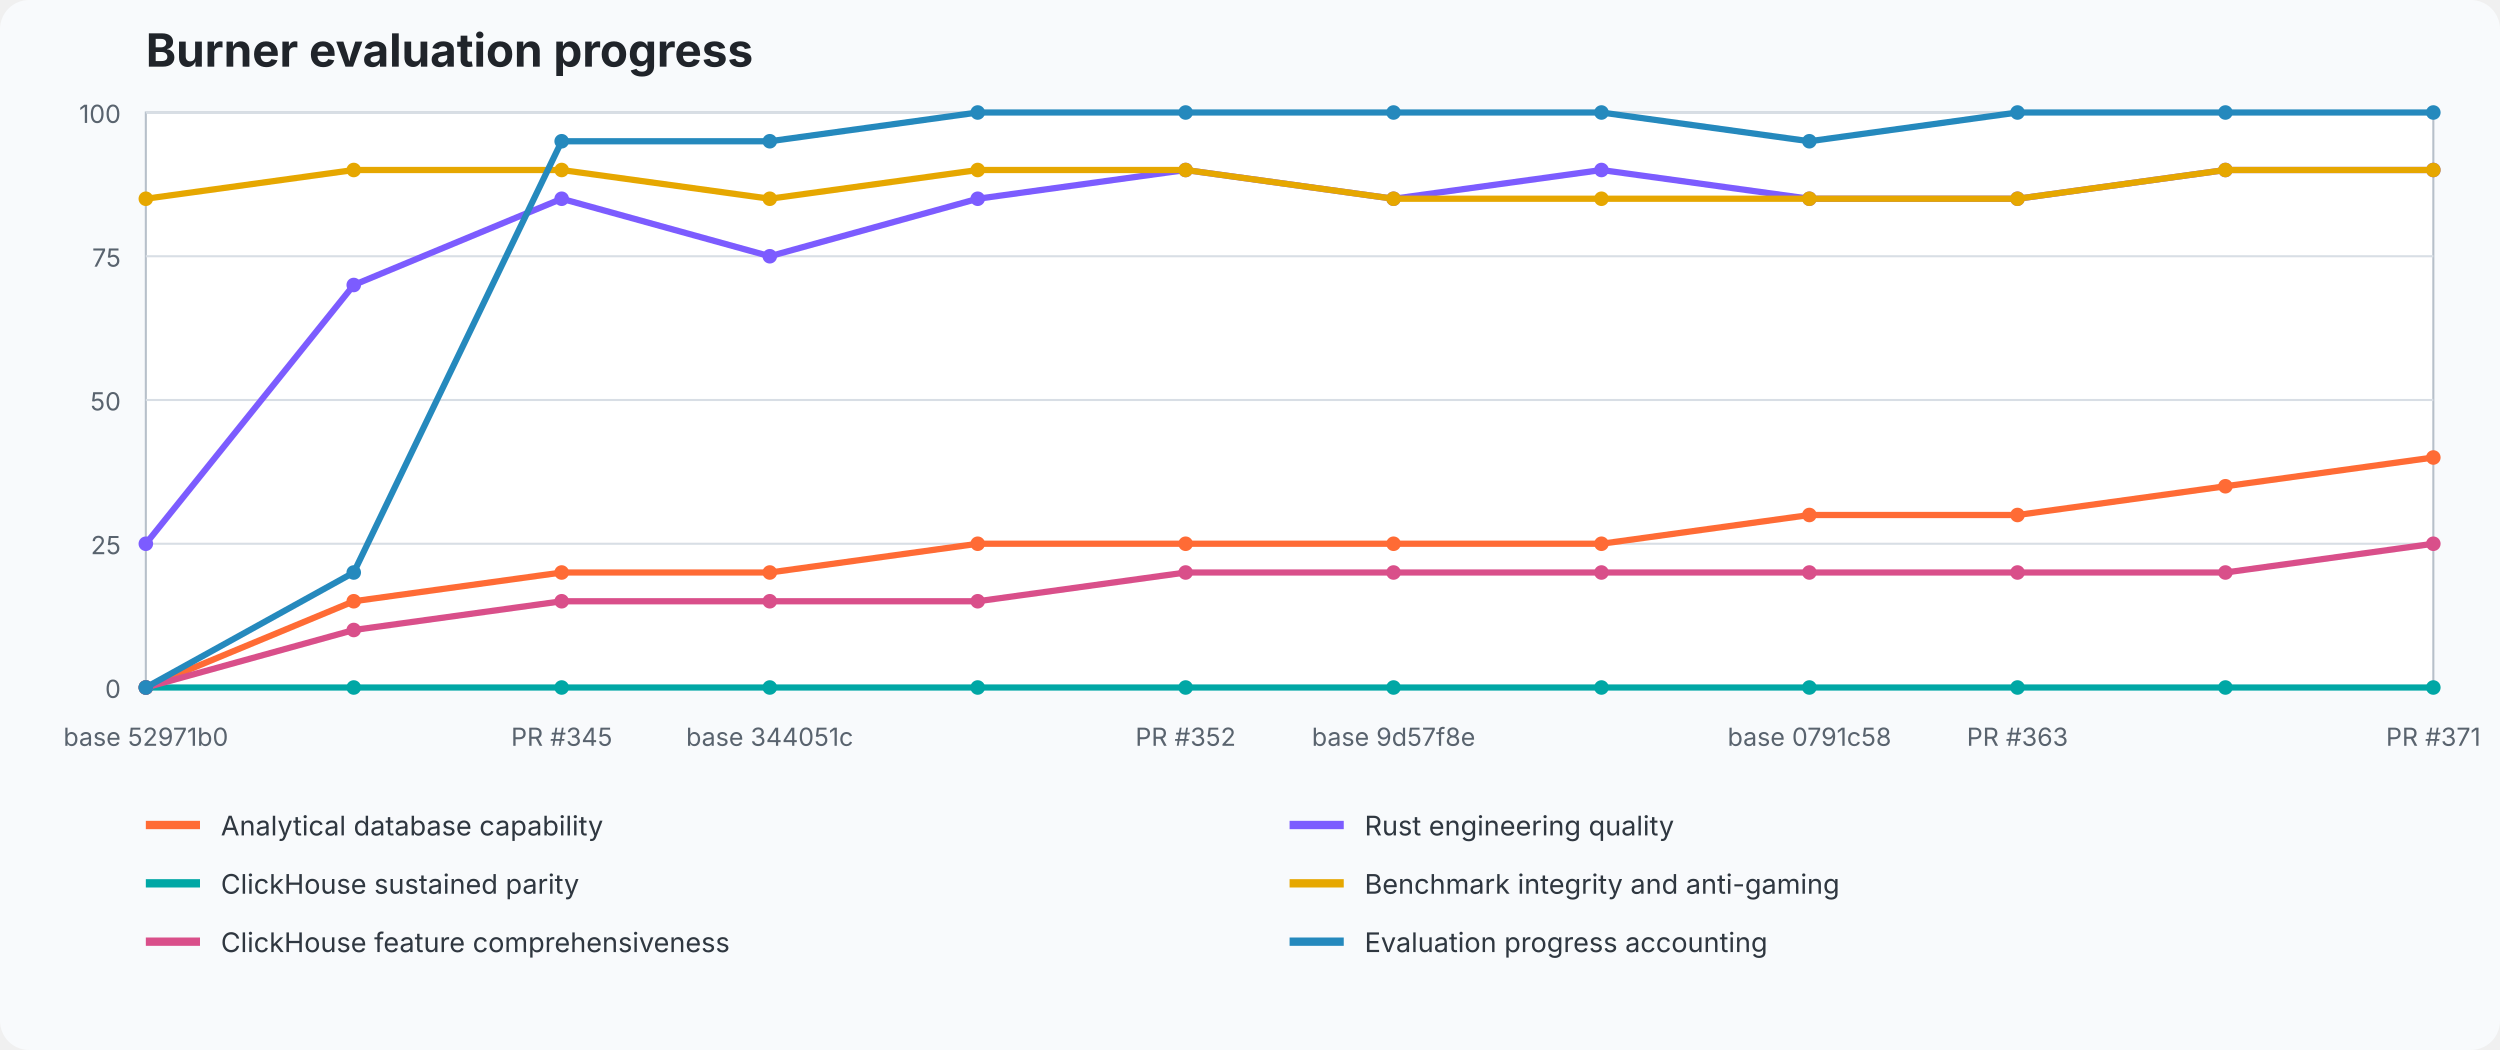
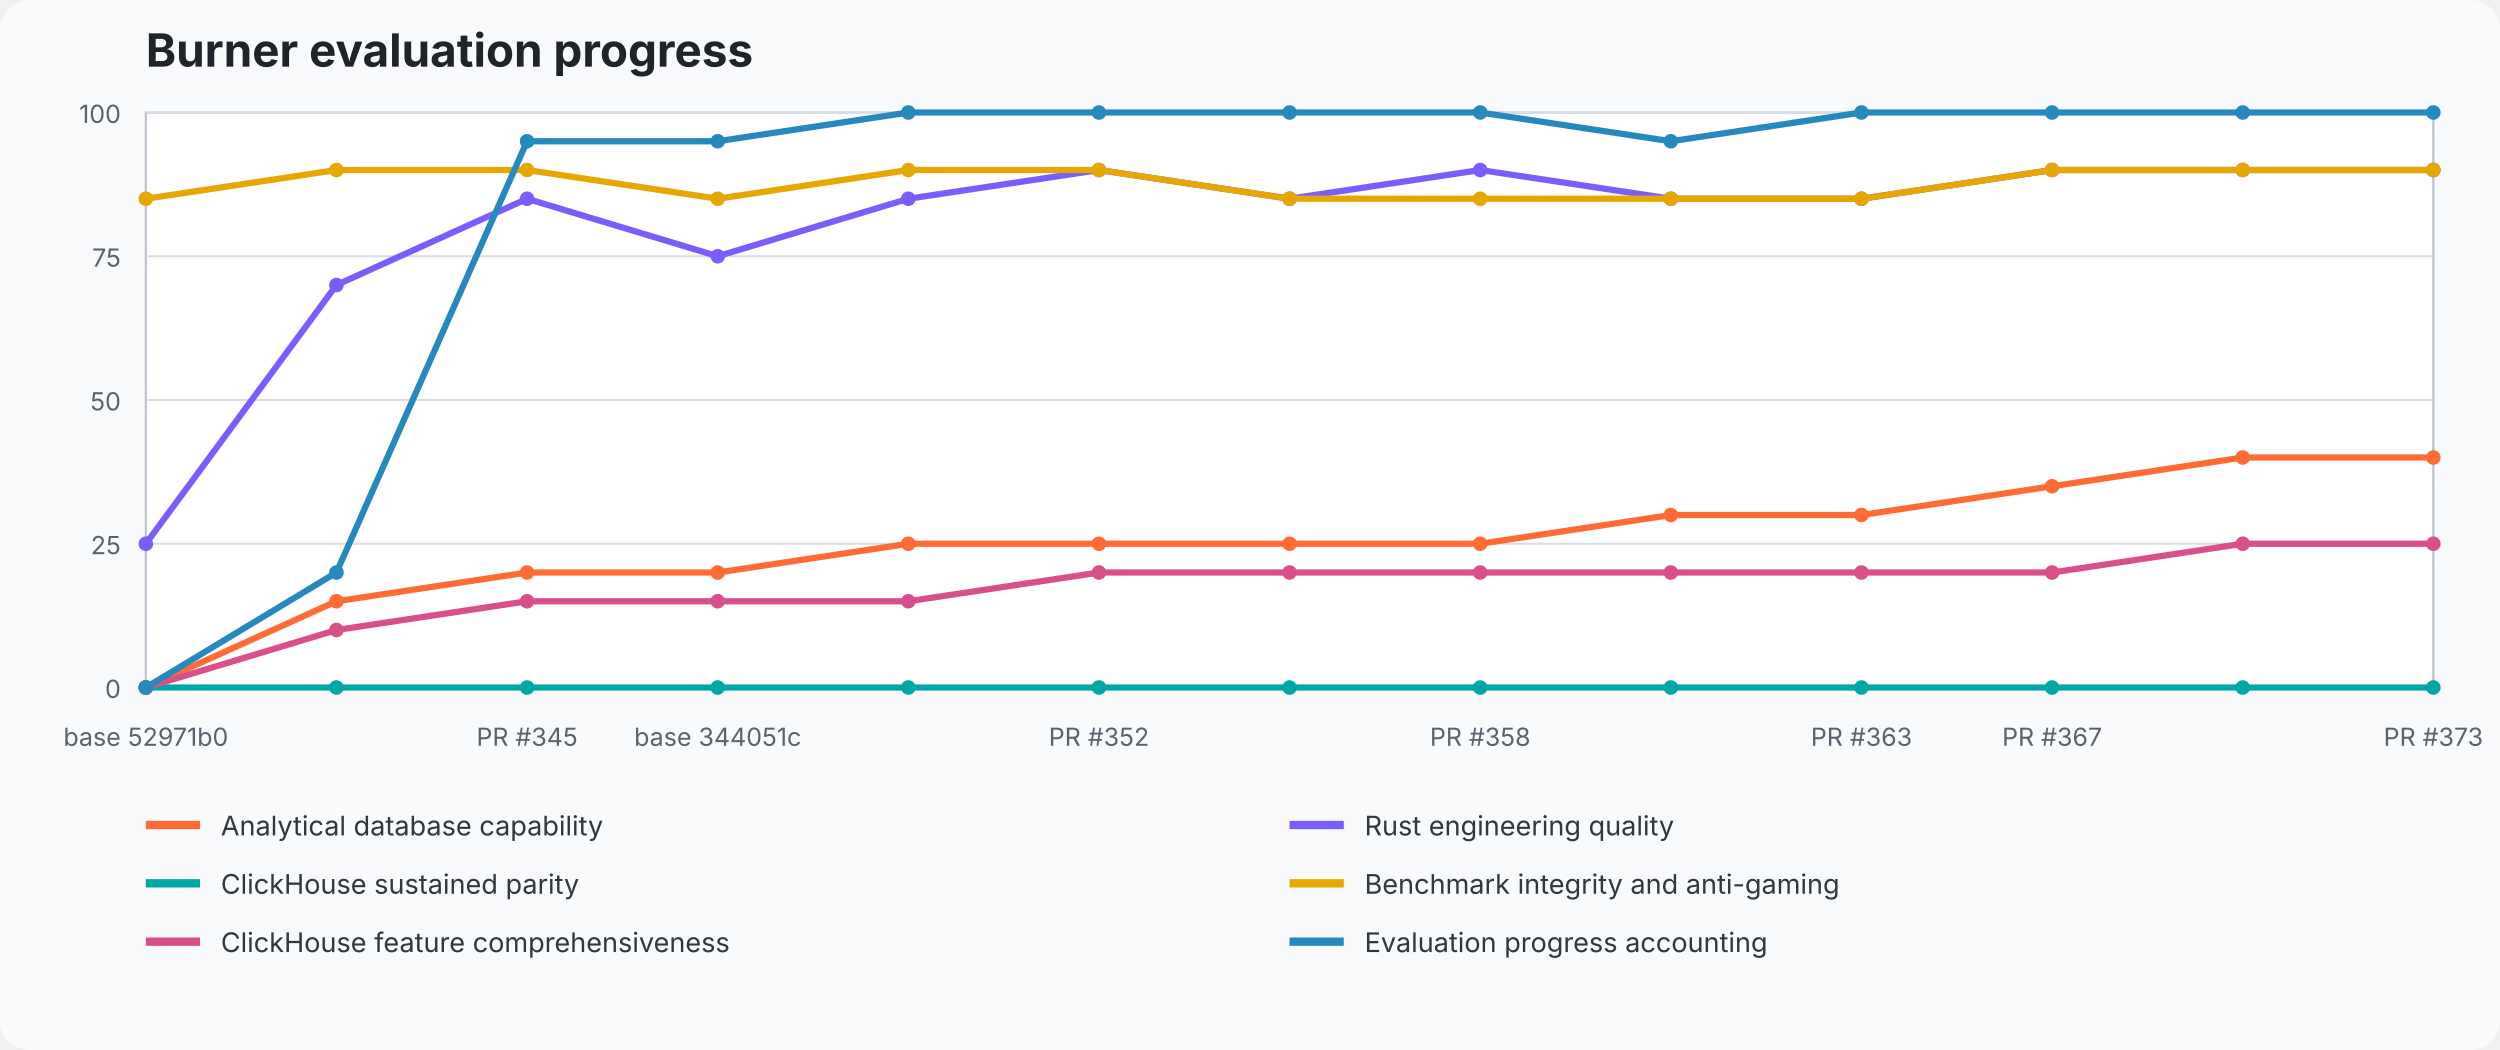
<svg xmlns="http://www.w3.org/2000/svg" width="1200" height="504" viewBox="0 0 1200 504" role="img" aria-labelledby="title desc">
  <style>text{font-family:ui-sans-serif,system-ui,-apple-system,BlinkMacSystemFont,"Segoe UI",sans-serif}.title{font-size:22px;font-weight:700;fill:#20242a}.axis{font-size:12px;fill:#59636e}.legend{font-size:13px;fill:#2f3740}.grid{stroke:#d8dee5;stroke-width:1}.plot{fill:#fff;stroke:#b7c0ca}</style>
  <rect width="100%" height="100%" fill="#f8fafc" rx="14" />
  <text x="70" y="32" class="title">Burner evaluation progress</text>
  <rect x="70" y="54" width="1098" height="276" class="plot" />
  <line x1="70" y1="330" x2="1168" y2="330" class="grid" />
  <text x="58" y="335" text-anchor="end" class="axis">0</text>
  <line x1="70" y1="261" x2="1168" y2="261" class="grid" />
  <text x="58" y="266" text-anchor="end" class="axis">25</text>
  <line x1="70" y1="192" x2="1168" y2="192" class="grid" />
  <text x="58" y="197" text-anchor="end" class="axis">50</text>
  <line x1="70" y1="123" x2="1168" y2="123" class="grid" />
  <text x="58" y="128" text-anchor="end" class="axis">75</text>
  <line x1="70" y1="54" x2="1168" y2="54" class="grid" />
  <text x="58" y="59" text-anchor="end" class="axis">100</text>
-   <polyline points="70.0,330.0 169.8,288.6 269.6,274.8 369.5,274.8 469.3,261.0 569.1,261.0 668.9,261.0 768.7,261.0 868.5,247.2 968.4,247.2 1068.2,233.4 1168.0,219.6" fill="none" stroke="#ff6b35" stroke-width="3" stroke-linejoin="round" stroke-linecap="round" />
+   <polyline points="70.0,330.0 161.5,288.6 253.0,274.8 344.5,274.8 436.0,261.0 527.5,261.0 619.0,261.0 710.5,261.0 802.0,247.2 893.5,247.2 985.0,233.4 1076.5,219.6 1168.0,219.6" fill="none" stroke="#ff6b35" stroke-width="3" stroke-linejoin="round" stroke-linecap="round" />
  <circle cx="70.0" cy="330.0" r="3.5" fill="#ff6b35" />
-   <circle cx="169.8" cy="288.6" r="3.5" fill="#ff6b35" />
-   <circle cx="269.6" cy="274.8" r="3.5" fill="#ff6b35" />
-   <circle cx="369.5" cy="274.8" r="3.5" fill="#ff6b35" />
-   <circle cx="469.3" cy="261.0" r="3.5" fill="#ff6b35" />
-   <circle cx="569.1" cy="261.0" r="3.5" fill="#ff6b35" />
-   <circle cx="668.9" cy="261.0" r="3.5" fill="#ff6b35" />
-   <circle cx="768.7" cy="261.0" r="3.5" fill="#ff6b35" />
-   <circle cx="868.5" cy="247.2" r="3.5" fill="#ff6b35" />
-   <circle cx="968.4" cy="247.2" r="3.5" fill="#ff6b35" />
-   <circle cx="1068.2" cy="233.4" r="3.5" fill="#ff6b35" />
+   <circle cx="161.5" cy="288.6" r="3.5" fill="#ff6b35" />
+   <circle cx="253.0" cy="274.8" r="3.5" fill="#ff6b35" />
+   <circle cx="344.5" cy="274.8" r="3.5" fill="#ff6b35" />
+   <circle cx="436.0" cy="261.0" r="3.5" fill="#ff6b35" />
+   <circle cx="527.5" cy="261.0" r="3.5" fill="#ff6b35" />
+   <circle cx="619.0" cy="261.0" r="3.5" fill="#ff6b35" />
+   <circle cx="710.5" cy="261.0" r="3.5" fill="#ff6b35" />
+   <circle cx="802.0" cy="247.2" r="3.5" fill="#ff6b35" />
+   <circle cx="893.5" cy="247.2" r="3.5" fill="#ff6b35" />
+   <circle cx="985.0" cy="233.4" r="3.5" fill="#ff6b35" />
+   <circle cx="1076.5" cy="219.6" r="3.5" fill="#ff6b35" />
  <circle cx="1168.0" cy="219.6" r="3.5" fill="#ff6b35" />
-   <polyline points="70.0,261.0 169.8,136.8 269.6,95.4 369.5,123.0 469.3,95.4 569.1,81.6 668.9,95.4 768.7,81.6 868.5,95.4 968.4,95.4 1068.2,81.6 1168.0,81.6" fill="none" stroke="#7c5cff" stroke-width="3" stroke-linejoin="round" stroke-linecap="round" />
+   <polyline points="70.0,261.0 161.5,136.8 253.0,95.4 344.5,123.0 436.0,95.4 527.5,81.6 619.0,95.4 710.5,81.6 802.0,95.4 893.5,95.4 985.0,81.6 1076.5,81.6 1168.0,81.6" fill="none" stroke="#7c5cff" stroke-width="3" stroke-linejoin="round" stroke-linecap="round" />
  <circle cx="70.0" cy="261.0" r="3.5" fill="#7c5cff" />
-   <circle cx="169.8" cy="136.8" r="3.5" fill="#7c5cff" />
-   <circle cx="269.6" cy="95.4" r="3.5" fill="#7c5cff" />
-   <circle cx="369.5" cy="123.0" r="3.5" fill="#7c5cff" />
-   <circle cx="469.3" cy="95.4" r="3.5" fill="#7c5cff" />
-   <circle cx="569.1" cy="81.6" r="3.5" fill="#7c5cff" />
-   <circle cx="668.9" cy="95.4" r="3.5" fill="#7c5cff" />
-   <circle cx="768.7" cy="81.6" r="3.5" fill="#7c5cff" />
-   <circle cx="868.5" cy="95.4" r="3.5" fill="#7c5cff" />
-   <circle cx="968.4" cy="95.4" r="3.5" fill="#7c5cff" />
-   <circle cx="1068.2" cy="81.6" r="3.5" fill="#7c5cff" />
+   <circle cx="161.5" cy="136.8" r="3.5" fill="#7c5cff" />
+   <circle cx="253.0" cy="95.4" r="3.5" fill="#7c5cff" />
+   <circle cx="344.5" cy="123.0" r="3.5" fill="#7c5cff" />
+   <circle cx="436.0" cy="95.4" r="3.5" fill="#7c5cff" />
+   <circle cx="527.5" cy="81.6" r="3.5" fill="#7c5cff" />
+   <circle cx="619.0" cy="95.4" r="3.5" fill="#7c5cff" />
+   <circle cx="710.5" cy="81.6" r="3.5" fill="#7c5cff" />
+   <circle cx="802.0" cy="95.4" r="3.5" fill="#7c5cff" />
+   <circle cx="893.5" cy="95.4" r="3.5" fill="#7c5cff" />
+   <circle cx="985.0" cy="81.6" r="3.5" fill="#7c5cff" />
+   <circle cx="1076.5" cy="81.6" r="3.5" fill="#7c5cff" />
  <circle cx="1168.0" cy="81.6" r="3.5" fill="#7c5cff" />
-   <polyline points="70.0,330.0 169.8,330.0 269.6,330.0 369.5,330.0 469.3,330.0 569.1,330.0 668.9,330.0 768.7,330.0 868.5,330.0 968.4,330.0 1068.2,330.0 1168.0,330.0" fill="none" stroke="#00a7a5" stroke-width="3" stroke-linejoin="round" stroke-linecap="round" />
+   <polyline points="70.0,330.0 161.5,330.0 253.0,330.0 344.5,330.0 436.0,330.0 527.5,330.0 619.0,330.0 710.5,330.0 802.0,330.0 893.5,330.0 985.0,330.0 1076.5,330.0 1168.0,330.0" fill="none" stroke="#00a7a5" stroke-width="3" stroke-linejoin="round" stroke-linecap="round" />
  <circle cx="70.0" cy="330.0" r="3.5" fill="#00a7a5" />
-   <circle cx="169.8" cy="330.0" r="3.5" fill="#00a7a5" />
-   <circle cx="269.6" cy="330.0" r="3.5" fill="#00a7a5" />
-   <circle cx="369.5" cy="330.0" r="3.5" fill="#00a7a5" />
-   <circle cx="469.3" cy="330.0" r="3.5" fill="#00a7a5" />
-   <circle cx="569.1" cy="330.0" r="3.5" fill="#00a7a5" />
-   <circle cx="668.9" cy="330.0" r="3.5" fill="#00a7a5" />
-   <circle cx="768.7" cy="330.0" r="3.5" fill="#00a7a5" />
-   <circle cx="868.5" cy="330.0" r="3.5" fill="#00a7a5" />
-   <circle cx="968.4" cy="330.0" r="3.5" fill="#00a7a5" />
-   <circle cx="1068.2" cy="330.0" r="3.5" fill="#00a7a5" />
+   <circle cx="161.5" cy="330.0" r="3.5" fill="#00a7a5" />
+   <circle cx="253.0" cy="330.0" r="3.5" fill="#00a7a5" />
+   <circle cx="344.5" cy="330.0" r="3.5" fill="#00a7a5" />
+   <circle cx="436.0" cy="330.0" r="3.5" fill="#00a7a5" />
+   <circle cx="527.5" cy="330.0" r="3.5" fill="#00a7a5" />
+   <circle cx="619.0" cy="330.0" r="3.5" fill="#00a7a5" />
+   <circle cx="710.5" cy="330.0" r="3.5" fill="#00a7a5" />
+   <circle cx="802.0" cy="330.0" r="3.5" fill="#00a7a5" />
+   <circle cx="893.5" cy="330.0" r="3.5" fill="#00a7a5" />
+   <circle cx="985.0" cy="330.0" r="3.5" fill="#00a7a5" />
+   <circle cx="1076.5" cy="330.0" r="3.5" fill="#00a7a5" />
  <circle cx="1168.0" cy="330.0" r="3.5" fill="#00a7a5" />
-   <polyline points="70.0,95.4 169.8,81.6 269.6,81.6 369.5,95.4 469.3,81.6 569.1,81.6 668.9,95.4 768.7,95.4 868.5,95.4 968.4,95.4 1068.2,81.6 1168.0,81.6" fill="none" stroke="#e6a700" stroke-width="3" stroke-linejoin="round" stroke-linecap="round" />
+   <polyline points="70.0,95.4 161.5,81.6 253.0,81.6 344.5,95.4 436.0,81.6 527.5,81.6 619.0,95.4 710.5,95.4 802.0,95.4 893.5,95.4 985.0,81.6 1076.5,81.6 1168.0,81.6" fill="none" stroke="#e6a700" stroke-width="3" stroke-linejoin="round" stroke-linecap="round" />
  <circle cx="70.0" cy="95.4" r="3.5" fill="#e6a700" />
-   <circle cx="169.8" cy="81.6" r="3.5" fill="#e6a700" />
-   <circle cx="269.6" cy="81.6" r="3.5" fill="#e6a700" />
-   <circle cx="369.5" cy="95.4" r="3.5" fill="#e6a700" />
-   <circle cx="469.3" cy="81.6" r="3.5" fill="#e6a700" />
-   <circle cx="569.1" cy="81.6" r="3.5" fill="#e6a700" />
-   <circle cx="668.9" cy="95.4" r="3.5" fill="#e6a700" />
-   <circle cx="768.7" cy="95.4" r="3.5" fill="#e6a700" />
-   <circle cx="868.5" cy="95.4" r="3.5" fill="#e6a700" />
-   <circle cx="968.4" cy="95.4" r="3.5" fill="#e6a700" />
-   <circle cx="1068.2" cy="81.6" r="3.5" fill="#e6a700" />
+   <circle cx="161.5" cy="81.6" r="3.5" fill="#e6a700" />
+   <circle cx="253.0" cy="81.6" r="3.5" fill="#e6a700" />
+   <circle cx="344.5" cy="95.4" r="3.5" fill="#e6a700" />
+   <circle cx="436.0" cy="81.6" r="3.5" fill="#e6a700" />
+   <circle cx="527.5" cy="81.6" r="3.5" fill="#e6a700" />
+   <circle cx="619.0" cy="95.4" r="3.5" fill="#e6a700" />
+   <circle cx="710.5" cy="95.4" r="3.5" fill="#e6a700" />
+   <circle cx="802.0" cy="95.4" r="3.5" fill="#e6a700" />
+   <circle cx="893.5" cy="95.4" r="3.5" fill="#e6a700" />
+   <circle cx="985.0" cy="81.6" r="3.5" fill="#e6a700" />
+   <circle cx="1076.5" cy="81.6" r="3.5" fill="#e6a700" />
  <circle cx="1168.0" cy="81.6" r="3.5" fill="#e6a700" />
-   <polyline points="70.0,330.0 169.8,302.4 269.6,288.6 369.5,288.6 469.3,288.6 569.1,274.8 668.9,274.8 768.7,274.8 868.5,274.8 968.4,274.8 1068.2,274.8 1168.0,261.0" fill="none" stroke="#d94f8a" stroke-width="3" stroke-linejoin="round" stroke-linecap="round" />
+   <polyline points="70.0,330.0 161.5,302.4 253.0,288.6 344.5,288.6 436.0,288.6 527.5,274.8 619.0,274.8 710.5,274.8 802.0,274.8 893.5,274.8 985.0,274.8 1076.5,261.0 1168.0,261.0" fill="none" stroke="#d94f8a" stroke-width="3" stroke-linejoin="round" stroke-linecap="round" />
  <circle cx="70.0" cy="330.0" r="3.5" fill="#d94f8a" />
-   <circle cx="169.8" cy="302.4" r="3.5" fill="#d94f8a" />
-   <circle cx="269.6" cy="288.6" r="3.5" fill="#d94f8a" />
-   <circle cx="369.5" cy="288.6" r="3.5" fill="#d94f8a" />
-   <circle cx="469.3" cy="288.6" r="3.5" fill="#d94f8a" />
-   <circle cx="569.1" cy="274.8" r="3.5" fill="#d94f8a" />
-   <circle cx="668.9" cy="274.8" r="3.5" fill="#d94f8a" />
-   <circle cx="768.7" cy="274.8" r="3.5" fill="#d94f8a" />
-   <circle cx="868.5" cy="274.8" r="3.5" fill="#d94f8a" />
-   <circle cx="968.4" cy="274.8" r="3.5" fill="#d94f8a" />
-   <circle cx="1068.2" cy="274.8" r="3.5" fill="#d94f8a" />
+   <circle cx="161.5" cy="302.4" r="3.5" fill="#d94f8a" />
+   <circle cx="253.0" cy="288.6" r="3.5" fill="#d94f8a" />
+   <circle cx="344.5" cy="288.6" r="3.5" fill="#d94f8a" />
+   <circle cx="436.0" cy="288.6" r="3.5" fill="#d94f8a" />
+   <circle cx="527.5" cy="274.8" r="3.5" fill="#d94f8a" />
+   <circle cx="619.0" cy="274.8" r="3.5" fill="#d94f8a" />
+   <circle cx="710.5" cy="274.8" r="3.5" fill="#d94f8a" />
+   <circle cx="802.0" cy="274.8" r="3.5" fill="#d94f8a" />
+   <circle cx="893.5" cy="274.8" r="3.5" fill="#d94f8a" />
+   <circle cx="985.0" cy="274.8" r="3.5" fill="#d94f8a" />
+   <circle cx="1076.5" cy="261.0" r="3.5" fill="#d94f8a" />
  <circle cx="1168.0" cy="261.0" r="3.5" fill="#d94f8a" />
-   <polyline points="70.0,330.0 169.8,274.8 269.6,67.8 369.5,67.8 469.3,54.0 569.1,54.0 668.9,54.0 768.7,54.0 868.5,67.8 968.4,54.0 1068.2,54.0 1168.0,54.0" fill="none" stroke="#2589bd" stroke-width="3" stroke-linejoin="round" stroke-linecap="round" />
+   <polyline points="70.0,330.0 161.5,274.8 253.0,67.8 344.5,67.8 436.0,54.0 527.5,54.0 619.0,54.0 710.5,54.0 802.0,67.8 893.5,54.0 985.0,54.0 1076.5,54.0 1168.0,54.0" fill="none" stroke="#2589bd" stroke-width="3" stroke-linejoin="round" stroke-linecap="round" />
  <circle cx="70.0" cy="330.0" r="3.5" fill="#2589bd" />
-   <circle cx="169.8" cy="274.8" r="3.5" fill="#2589bd" />
-   <circle cx="269.6" cy="67.8" r="3.5" fill="#2589bd" />
-   <circle cx="369.5" cy="67.8" r="3.5" fill="#2589bd" />
-   <circle cx="469.3" cy="54.0" r="3.5" fill="#2589bd" />
-   <circle cx="569.1" cy="54.0" r="3.5" fill="#2589bd" />
-   <circle cx="668.9" cy="54.0" r="3.5" fill="#2589bd" />
-   <circle cx="768.7" cy="54.0" r="3.5" fill="#2589bd" />
-   <circle cx="868.5" cy="67.8" r="3.5" fill="#2589bd" />
-   <circle cx="968.4" cy="54.0" r="3.5" fill="#2589bd" />
-   <circle cx="1068.2" cy="54.0" r="3.5" fill="#2589bd" />
+   <circle cx="161.5" cy="274.8" r="3.5" fill="#2589bd" />
+   <circle cx="253.0" cy="67.8" r="3.5" fill="#2589bd" />
+   <circle cx="344.5" cy="67.8" r="3.5" fill="#2589bd" />
+   <circle cx="436.0" cy="54.0" r="3.5" fill="#2589bd" />
+   <circle cx="527.5" cy="54.0" r="3.5" fill="#2589bd" />
+   <circle cx="619.0" cy="54.0" r="3.5" fill="#2589bd" />
+   <circle cx="710.5" cy="54.0" r="3.5" fill="#2589bd" />
+   <circle cx="802.0" cy="67.8" r="3.5" fill="#2589bd" />
+   <circle cx="893.5" cy="54.0" r="3.5" fill="#2589bd" />
+   <circle cx="985.0" cy="54.0" r="3.5" fill="#2589bd" />
+   <circle cx="1076.5" cy="54.0" r="3.5" fill="#2589bd" />
  <circle cx="1168.0" cy="54.0" r="3.5" fill="#2589bd" />
  <text x="70" y="358" text-anchor="middle" class="axis">base 52971b0</text>
-   <text x="269.636" y="358" text-anchor="middle" class="axis">PR #345</text>
-   <text x="369.455" y="358" text-anchor="middle" class="axis">base 344051c</text>
-   <text x="569.091" y="358" text-anchor="middle" class="axis">PR #352</text>
-   <text x="668.909" y="358" text-anchor="middle" class="axis">base 9d57f8e</text>
-   <text x="868.545" y="358" text-anchor="middle" class="axis">base 0791c58</text>
-   <text x="968.364" y="358" text-anchor="middle" class="axis">PR #363</text>
-   <text x="1168" y="358" text-anchor="middle" class="axis">PR #371</text>
+   <text x="253" y="358" text-anchor="middle" class="axis">PR #345</text>
+   <text x="344.5" y="358" text-anchor="middle" class="axis">base 344051c</text>
+   <text x="527.5" y="358" text-anchor="middle" class="axis">PR #352</text>
+   <text x="710.5" y="358" text-anchor="middle" class="axis">PR #358</text>
+   <text x="893.5" y="358" text-anchor="middle" class="axis">PR #363</text>
+   <text x="985" y="358" text-anchor="middle" class="axis">PR #367</text>
+   <text x="1168" y="358" text-anchor="middle" class="axis">PR #373</text>
  <line x1="70" y1="396" x2="96" y2="396" stroke="#ff6b35" stroke-width="4" />
  <text x="106" y="401" class="legend">Analytical database capability</text>
  <line x1="619" y1="396" x2="645" y2="396" stroke="#7c5cff" stroke-width="4" />
  <text x="655" y="401" class="legend">Rust engineering quality</text>
  <line x1="70" y1="424" x2="96" y2="424" stroke="#00a7a5" stroke-width="4" />
  <text x="106" y="429" class="legend">ClickHouse sustained parity</text>
  <line x1="619" y1="424" x2="645" y2="424" stroke="#e6a700" stroke-width="4" />
  <text x="655" y="429" class="legend">Benchmark integrity and anti-gaming</text>
  <line x1="70" y1="452" x2="96" y2="452" stroke="#d94f8a" stroke-width="4" />
  <text x="106" y="457" class="legend">ClickHouse feature comprehensiveness</text>
  <line x1="619" y1="452" x2="645" y2="452" stroke="#2589bd" stroke-width="4" />
  <text x="655" y="457" class="legend">Evaluation progress accounting</text>
</svg>
